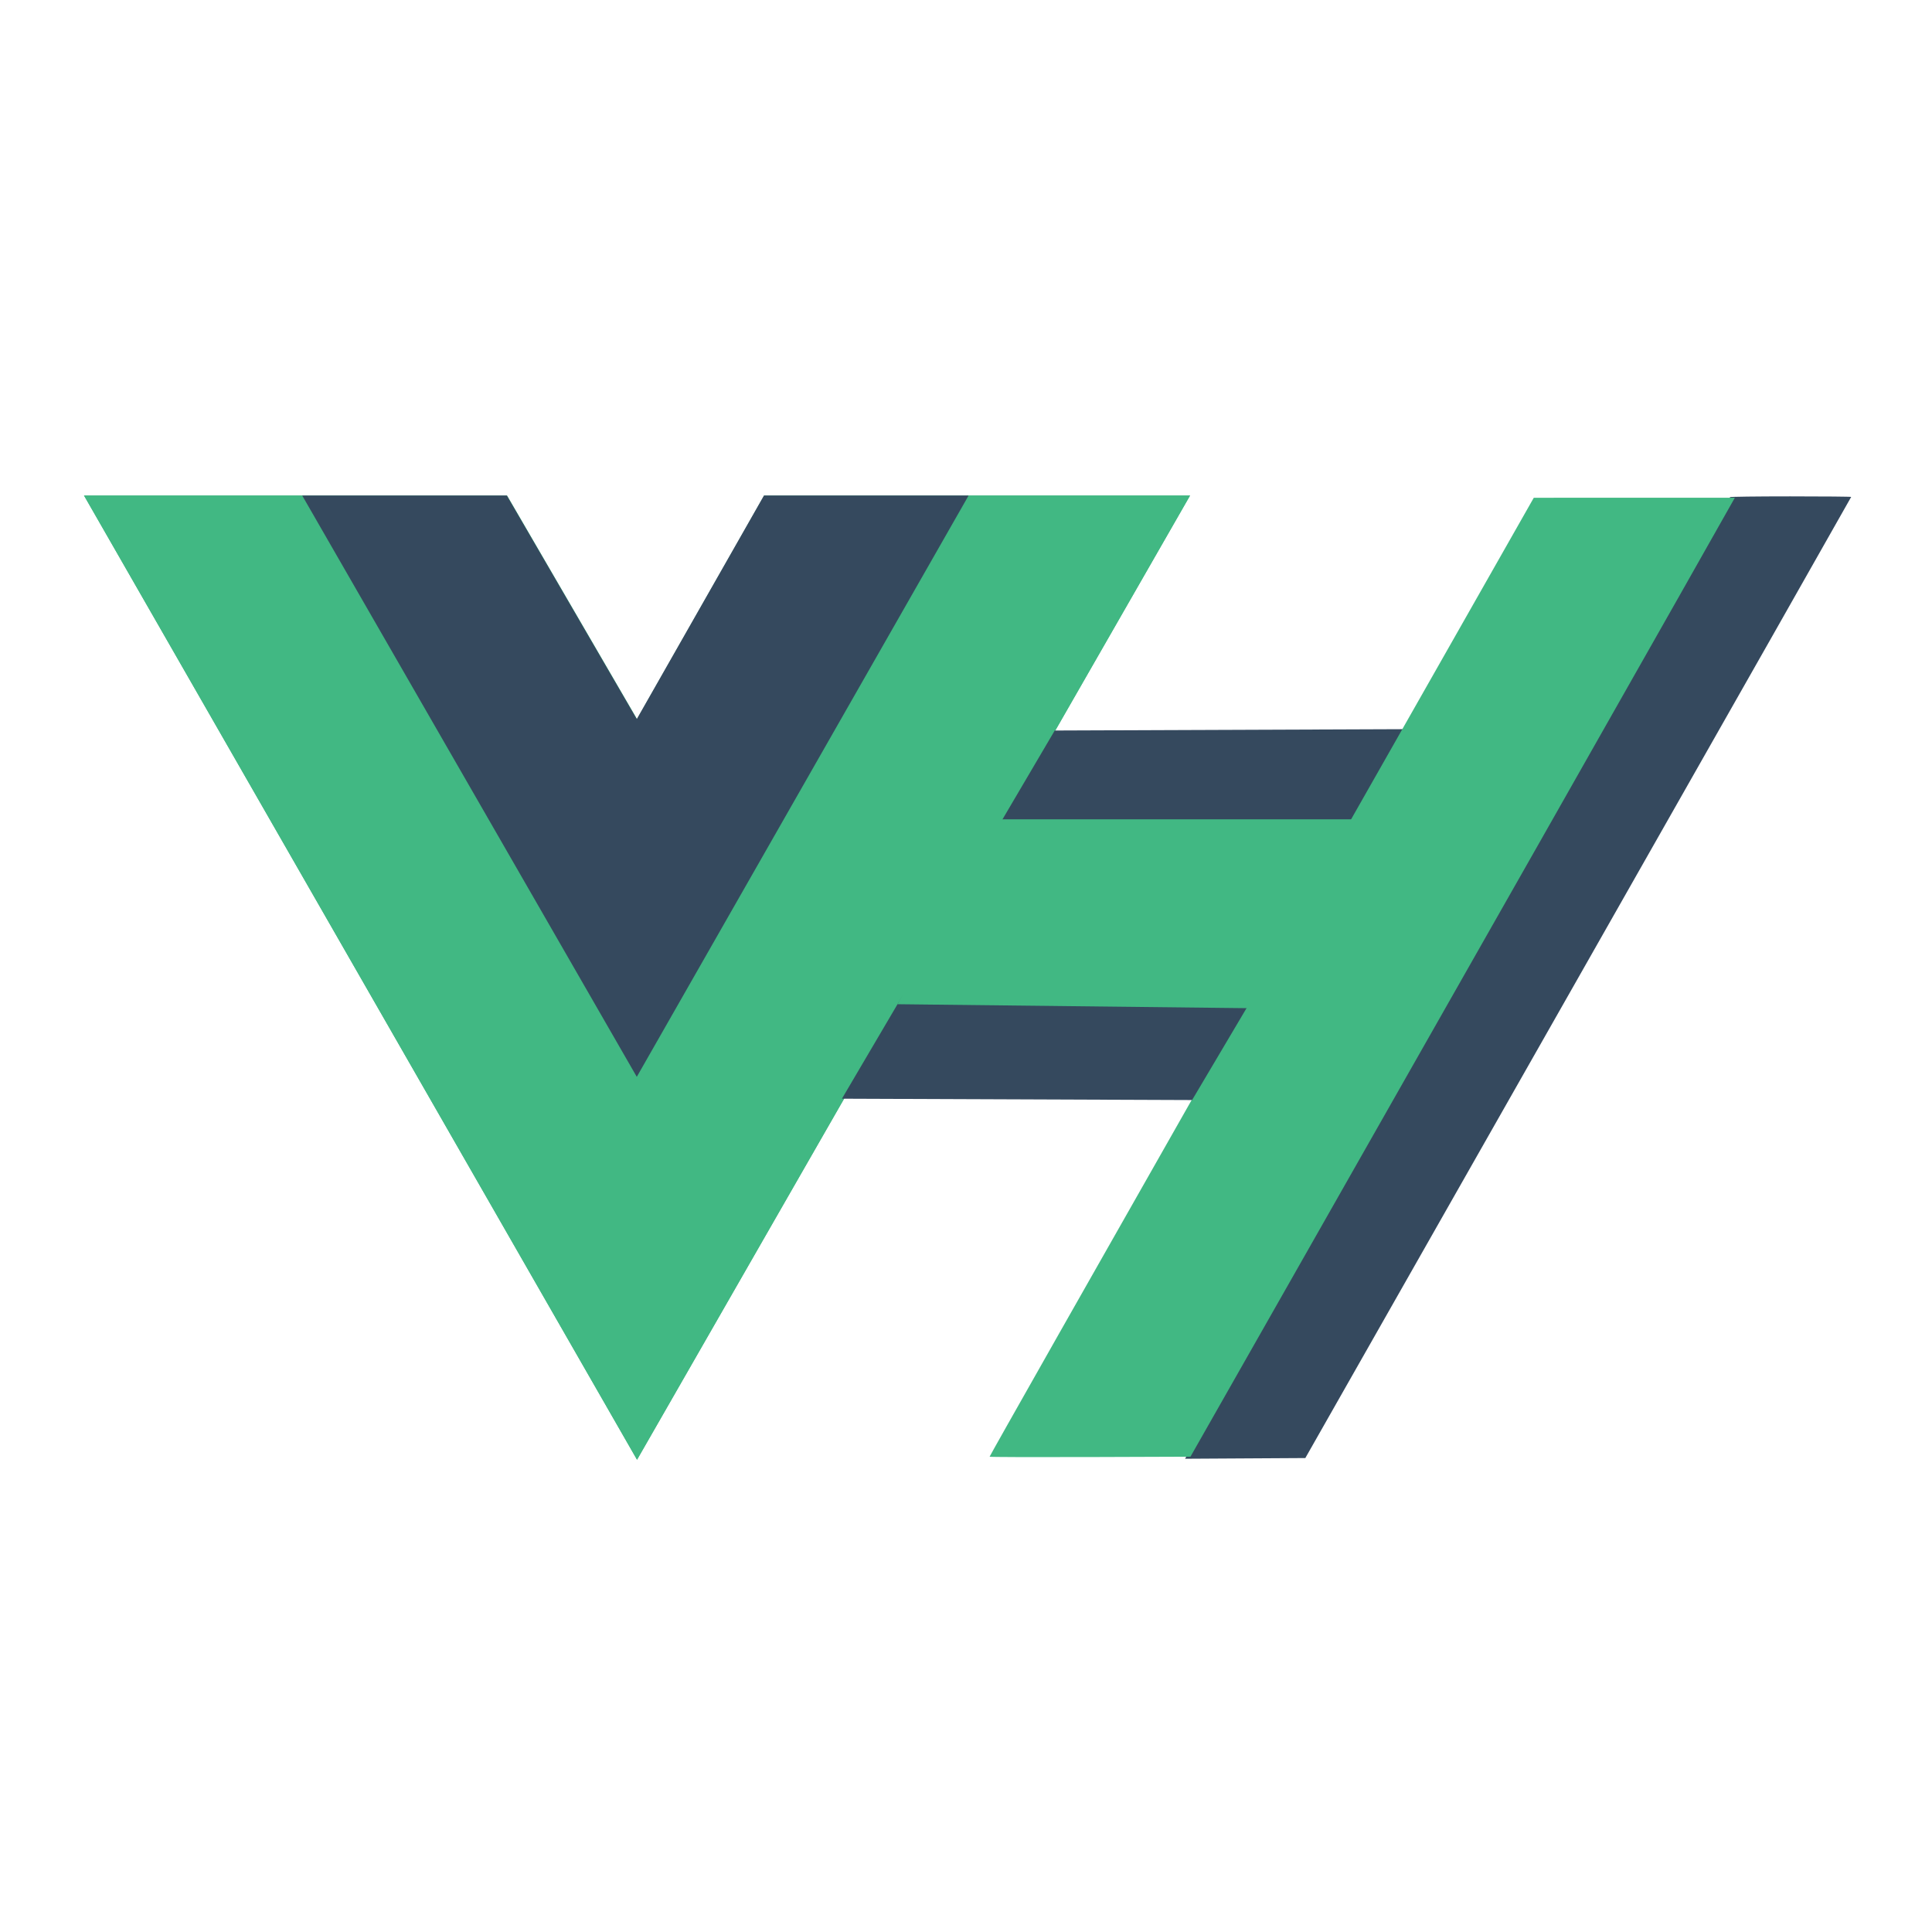
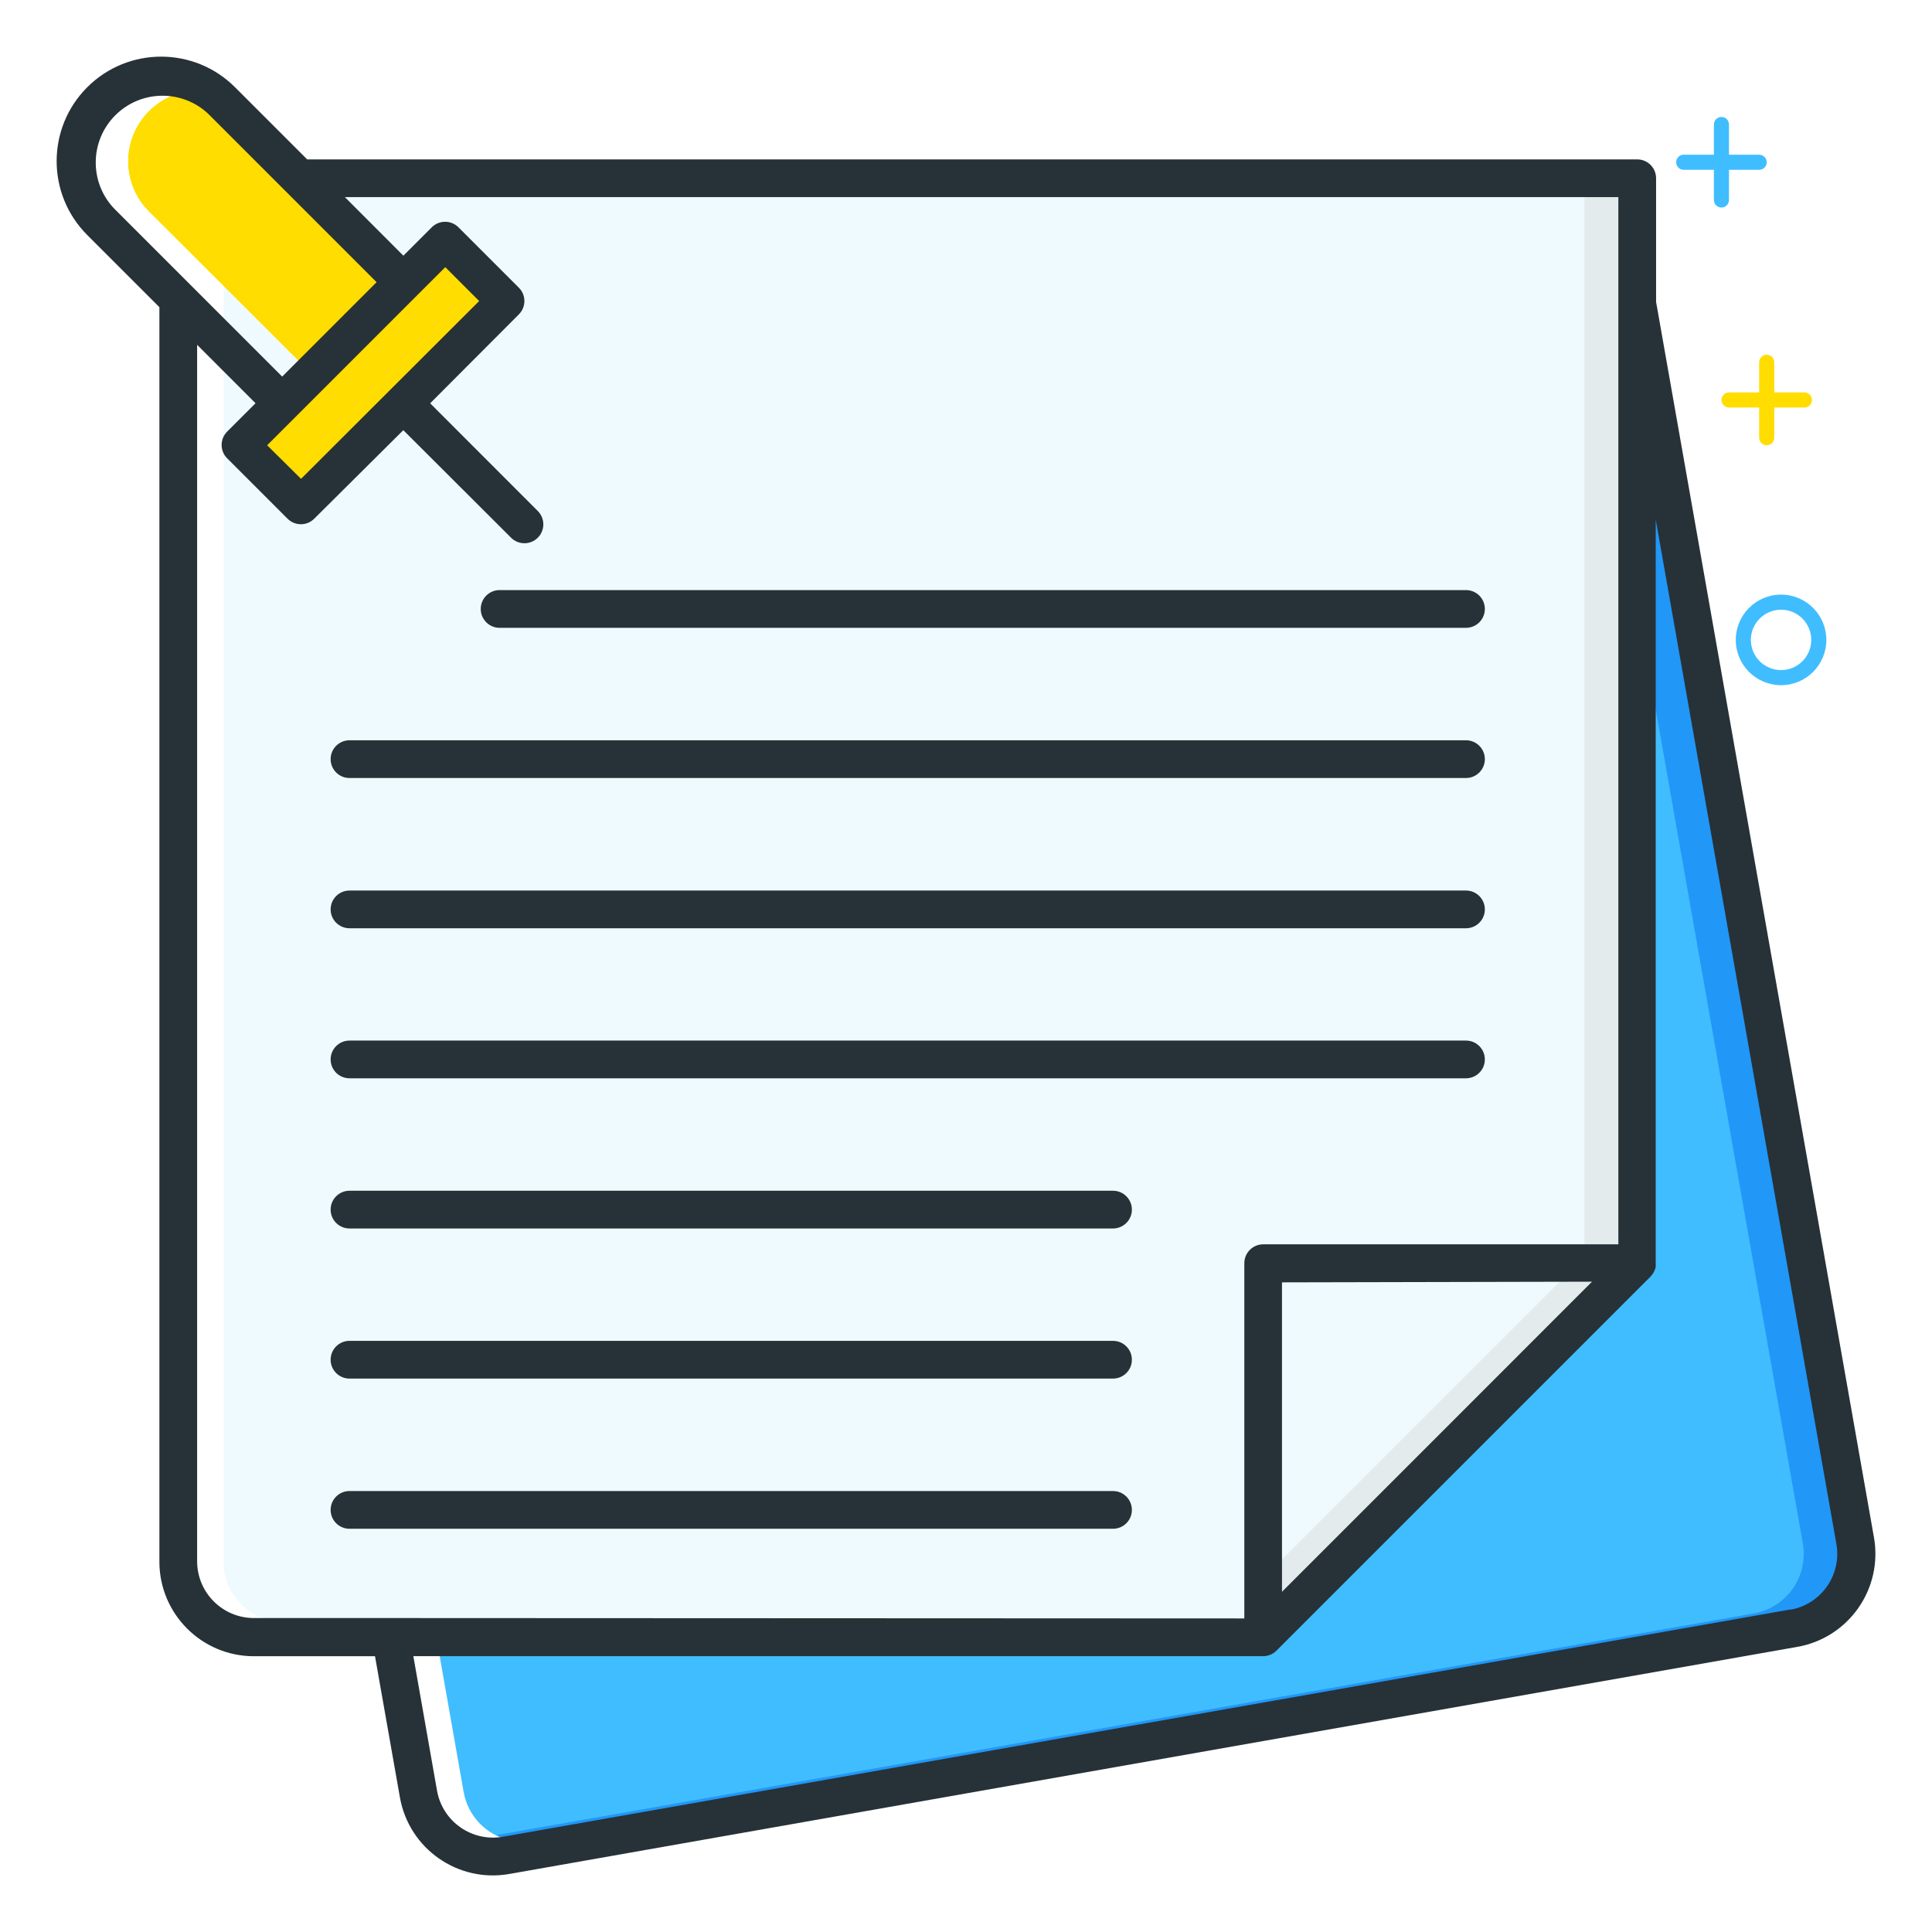
- <svg xmlns="http://www.w3.org/2000/svg" width="1200" height="1200" class="icon" viewBox="0 0 3280.944 2800">
-   <path fill="#41b883" d="M1645.332 601.004h375.675L1081.82 2238.478 142.636 601.004h718.477l220.708 379.704 216.013-379.704z" />
-   <path fill="#41b883" d="M142.636 601.004l939.185 1637.474 939.186-1637.474h-375.675l-563.51 982.484-568.208-982.484z" />
-   <path fill="#35495e" d="M513.188 601.004l568.207 987.23 563.511-987.23h-347.498l-216.013 379.704-220.708-379.704zM1607.792 1311.83l594.678 2.293 187.353-316.325-598.662 2.292zM2198.506 1909.57C2867.436 732.7 2939.502 605.426 2937.874 603.78c-.715-.723 45.303-1.314 102.262-1.314s103.562.428 103.562.951c0 .523-208.57 367.978-463.491 816.567L2216.715 2235.6l-102.1.596-102.102.596z" />
-   <path fill="#41b883" d="M1680.563 2233.328c0-1.34 168.208-298.145 440.375-777.048a4135645.775 4135645.775 0 00337.619-594.19l146.13-257.25 170.746-.04 170.747-.04-5.536 9.741c-3.044 5.358-43.727 77.302-90.407 159.875-85.356 150.992-337.562 595.163-656.602 1156.373l-172 302.559-170.536.588c-93.795.322-170.536.069-170.536-.567z" />
-   <path fill="#35495e" d="M1429.783 1625.351l594.679 2.292 187.353-316.324-598.662 2.292z" />
-   <path fill="#41b883" d="M1524.207 1464.903l608.285 6.877 173.746-320.909h-619.072z" />
+ <svg xmlns="http://www.w3.org/2000/svg" t="1734965012363" class="icon" viewBox="0 0 1024 1024" version="1.1" p-id="5432" width="200" height="200">
+   <path d="M895.76 275l-4 0.36L232.72 876l13 73.68a32 32 0 0 0 37.16 26l682.64-120.36a32 32 0 0 0 26.04-37.16z" fill="#40BDFF" p-id="5433" />
+   <path d="M118.48 102.48v725.28a32 32 0 0 0 32 32h527.04v-190.24a8 8 0 0 1 8-8h190.28V102.48z" fill="#EFFAFE" p-id="5434" />
+   <path d="M991.52 818L895.76 275l-16.24-7.48-15.28 32.92 91.28 517.56a32 32 0 0 1-26.04 37.16l-666.4 117.48a32 32 0 0 0 19.76 2.88l682.64-120.36a32 32 0 0 0 26.04-37.16z" fill="#2197F7" p-id="5435" />
+   <path d="M839.76 102.48v559.04h36V102.48z" fill="#E4EBED" p-id="5436" />
+   <path d="M138.792 235.848l97.072-97.072 20.792 20.788L159.584 256.64z" fill="#FFDD00" p-id="5437" />
+   <path d="M763 762.96l85.48-85.44h-170.96v170.96l85.48-85.52z" fill="#EFFAFE" p-id="5438" />
+   <path d="M828.48 677.52l-85.48 85.44-65.48 65.52v20l85.48-85.52 85.48-85.44h-20z" fill="#E4EBED" p-id="5439" />
+   <path d="M222.44 149.56L132 58.96A37.36 37.36 0 0 0 78.96 112l90.6 90.44zM138.792 235.848l97.072-97.072 20.792 20.788L159.584 256.64z" fill="#FFDD00" p-id="5440" />
+   <path d="M222.44 149.56L132 58.96A37.36 37.36 0 0 0 78.96 112l90.6 90.44z" fill="#FFDD00" p-id="5441" />
+   <path d="M877.76 160V94.48a10 10 0 0 0-10-10H162.8l-38.24-38.24a55.36 55.36 0 0 0-78.32 78.32l38.24 38.24v664.96a50.12 50.12 0 0 0 50.08 50.08h64.2l13.2 74.8a50.04 50.04 0 0 0 58 40.6l682.64-120.36a50.08 50.08 0 0 0 40.64-58zM60.36 110.4A35.4 35.4 0 0 1 110.4 60.36l89.2 89.2L149.56 199.6zM236 141.6l17.96 17.96-94.4 94.24L141.6 236z m-28.68 716H134.56a30.12 30.12 0 0 1-30.08-30.08V182.76l30.96 30.96-15.04 15.04a10 10 0 0 0 0 14.16l32 32a10 10 0 0 0 14.16 0L213.76 228l57.12 57a10 10 0 1 0 14.16-14.16L228 213.76l47-47.12a10 10 0 0 0 0-14.16l-32-32a10 10 0 0 0-14.16 0l-15.04 15.04-31-31.04h674.96v555.04h-188.24a10 10 0 0 0-10 10v188.28z m636.48-178.28l-82.2 82.24-82.12 82.12v-164z m105.48 173.68l-682.8 120.52a30.12 30.12 0 0 1-34.84-24.4l-12.56-71.32h450.4a10 10 0 0 0 7.08-2.92l198.28-198.28a9.96 9.96 0 0 0 1.56-2.12l0.32-0.6a9.96 9.96 0 0 0 0.84-2.32v-0.32a10 10 0 0 0 0-1.72V275.32l95.76 543a30.08 30.08 0 0 1-24.2 34.84z" fill="#263238" p-id="5442" />
+   <path d="M264.8 332.76h512.2a10 10 0 0 0 0-20H264.8a10 10 0 0 0 0 20zM185.24 412.36h591.76a10 10 0 1 0 0-20H185.24a10 10 0 1 0 0 20zM185.24 492h591.76a10 10 0 0 0 0-20H185.24a10 10 0 1 0 0 20zM185.24 571.52h591.76a10 10 0 0 0 0-20H185.24a10 10 0 0 0 0 20zM589.92 631.12H185.24a10 10 0 0 0 0 20h404.68a10 10 0 0 0 0-20zM589.92 710.68H185.24a10 10 0 0 0 0 20h404.68a10 10 0 0 0 0-20zM589.92 790.28H185.24a10 10 0 0 0 0 20h404.68a10 10 0 0 0 0-20z" fill="#263238" p-id="5443" />
+   <path d="M956.4 208h-16v-16a4 4 0 0 0-8 0v16h-16a4 4 0 0 0 0 8h16v16a4 4 0 0 0 8 0v-16h16a4 4 0 0 0 0-8z" fill="#FFDD00" p-id="5444" />
+   <path d="M932.4 82h-16v-16a4 4 0 0 0-8 0v16h-16a4 4 0 0 0 0 8h16v16a4 4 0 0 0 8 0v-16h16a4 4 0 0 0 0-8zM944 363.16a24 24 0 1 1 24-24 24 24 0 0 1-24 24z m0-40a16 16 0 1 0 16 16 16 16 0 0 0-16-16z" fill="#40BDFF" p-id="5445" />
</svg>
